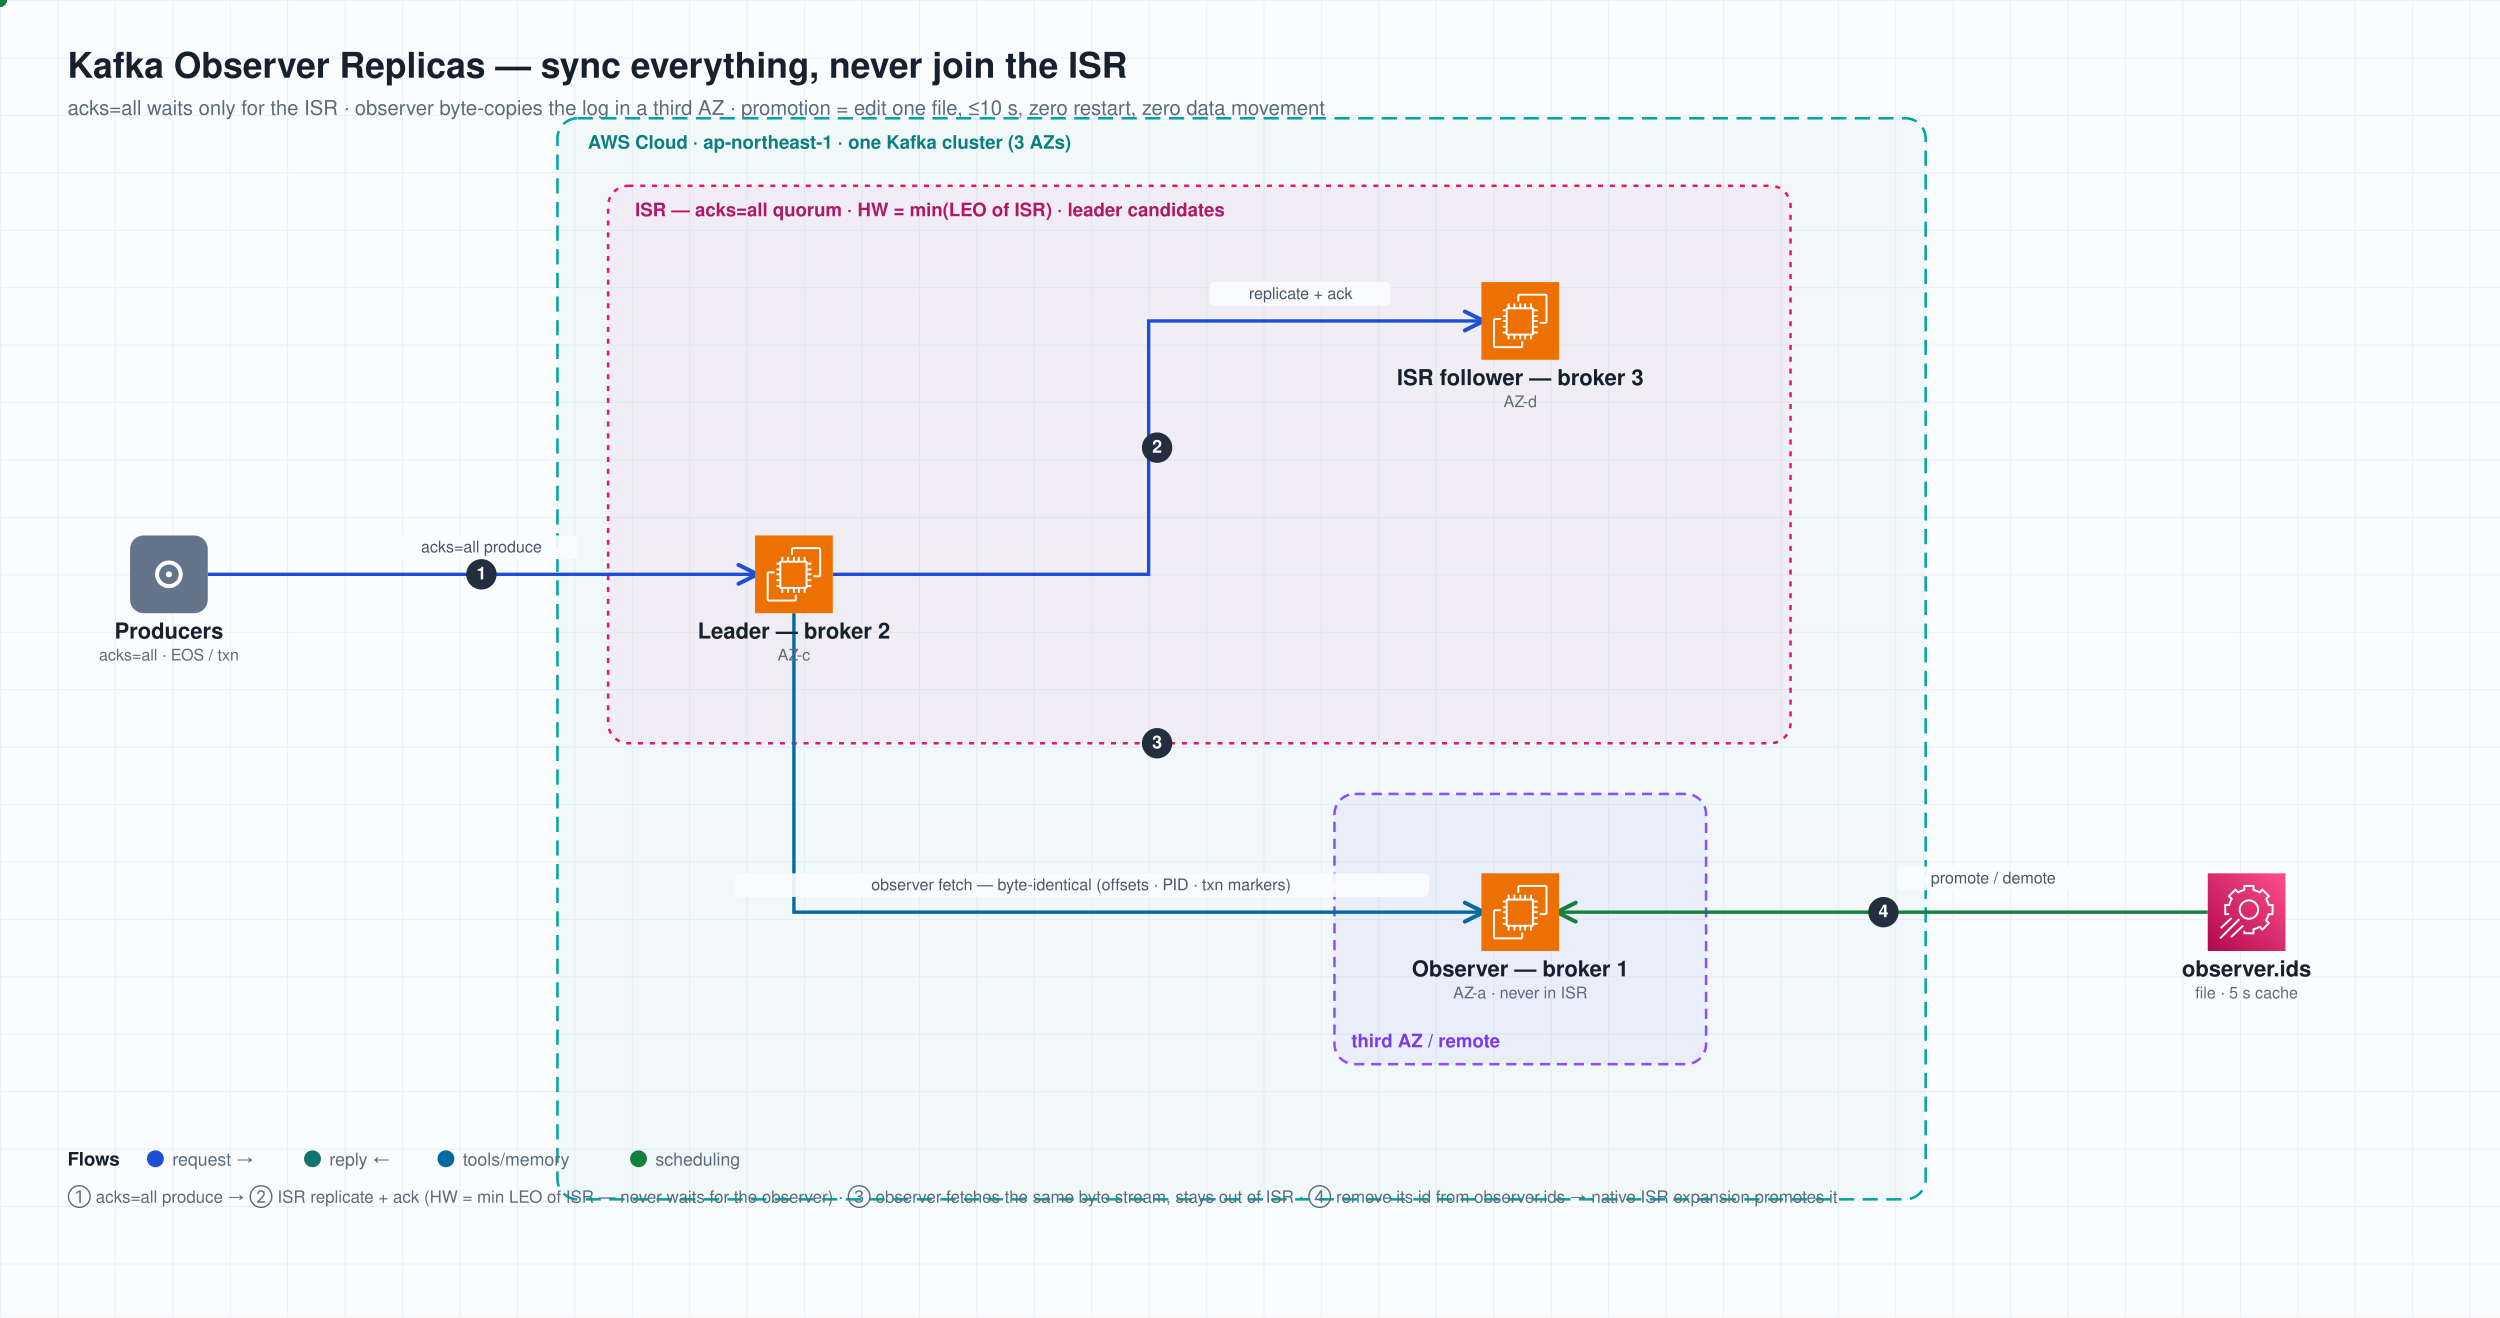
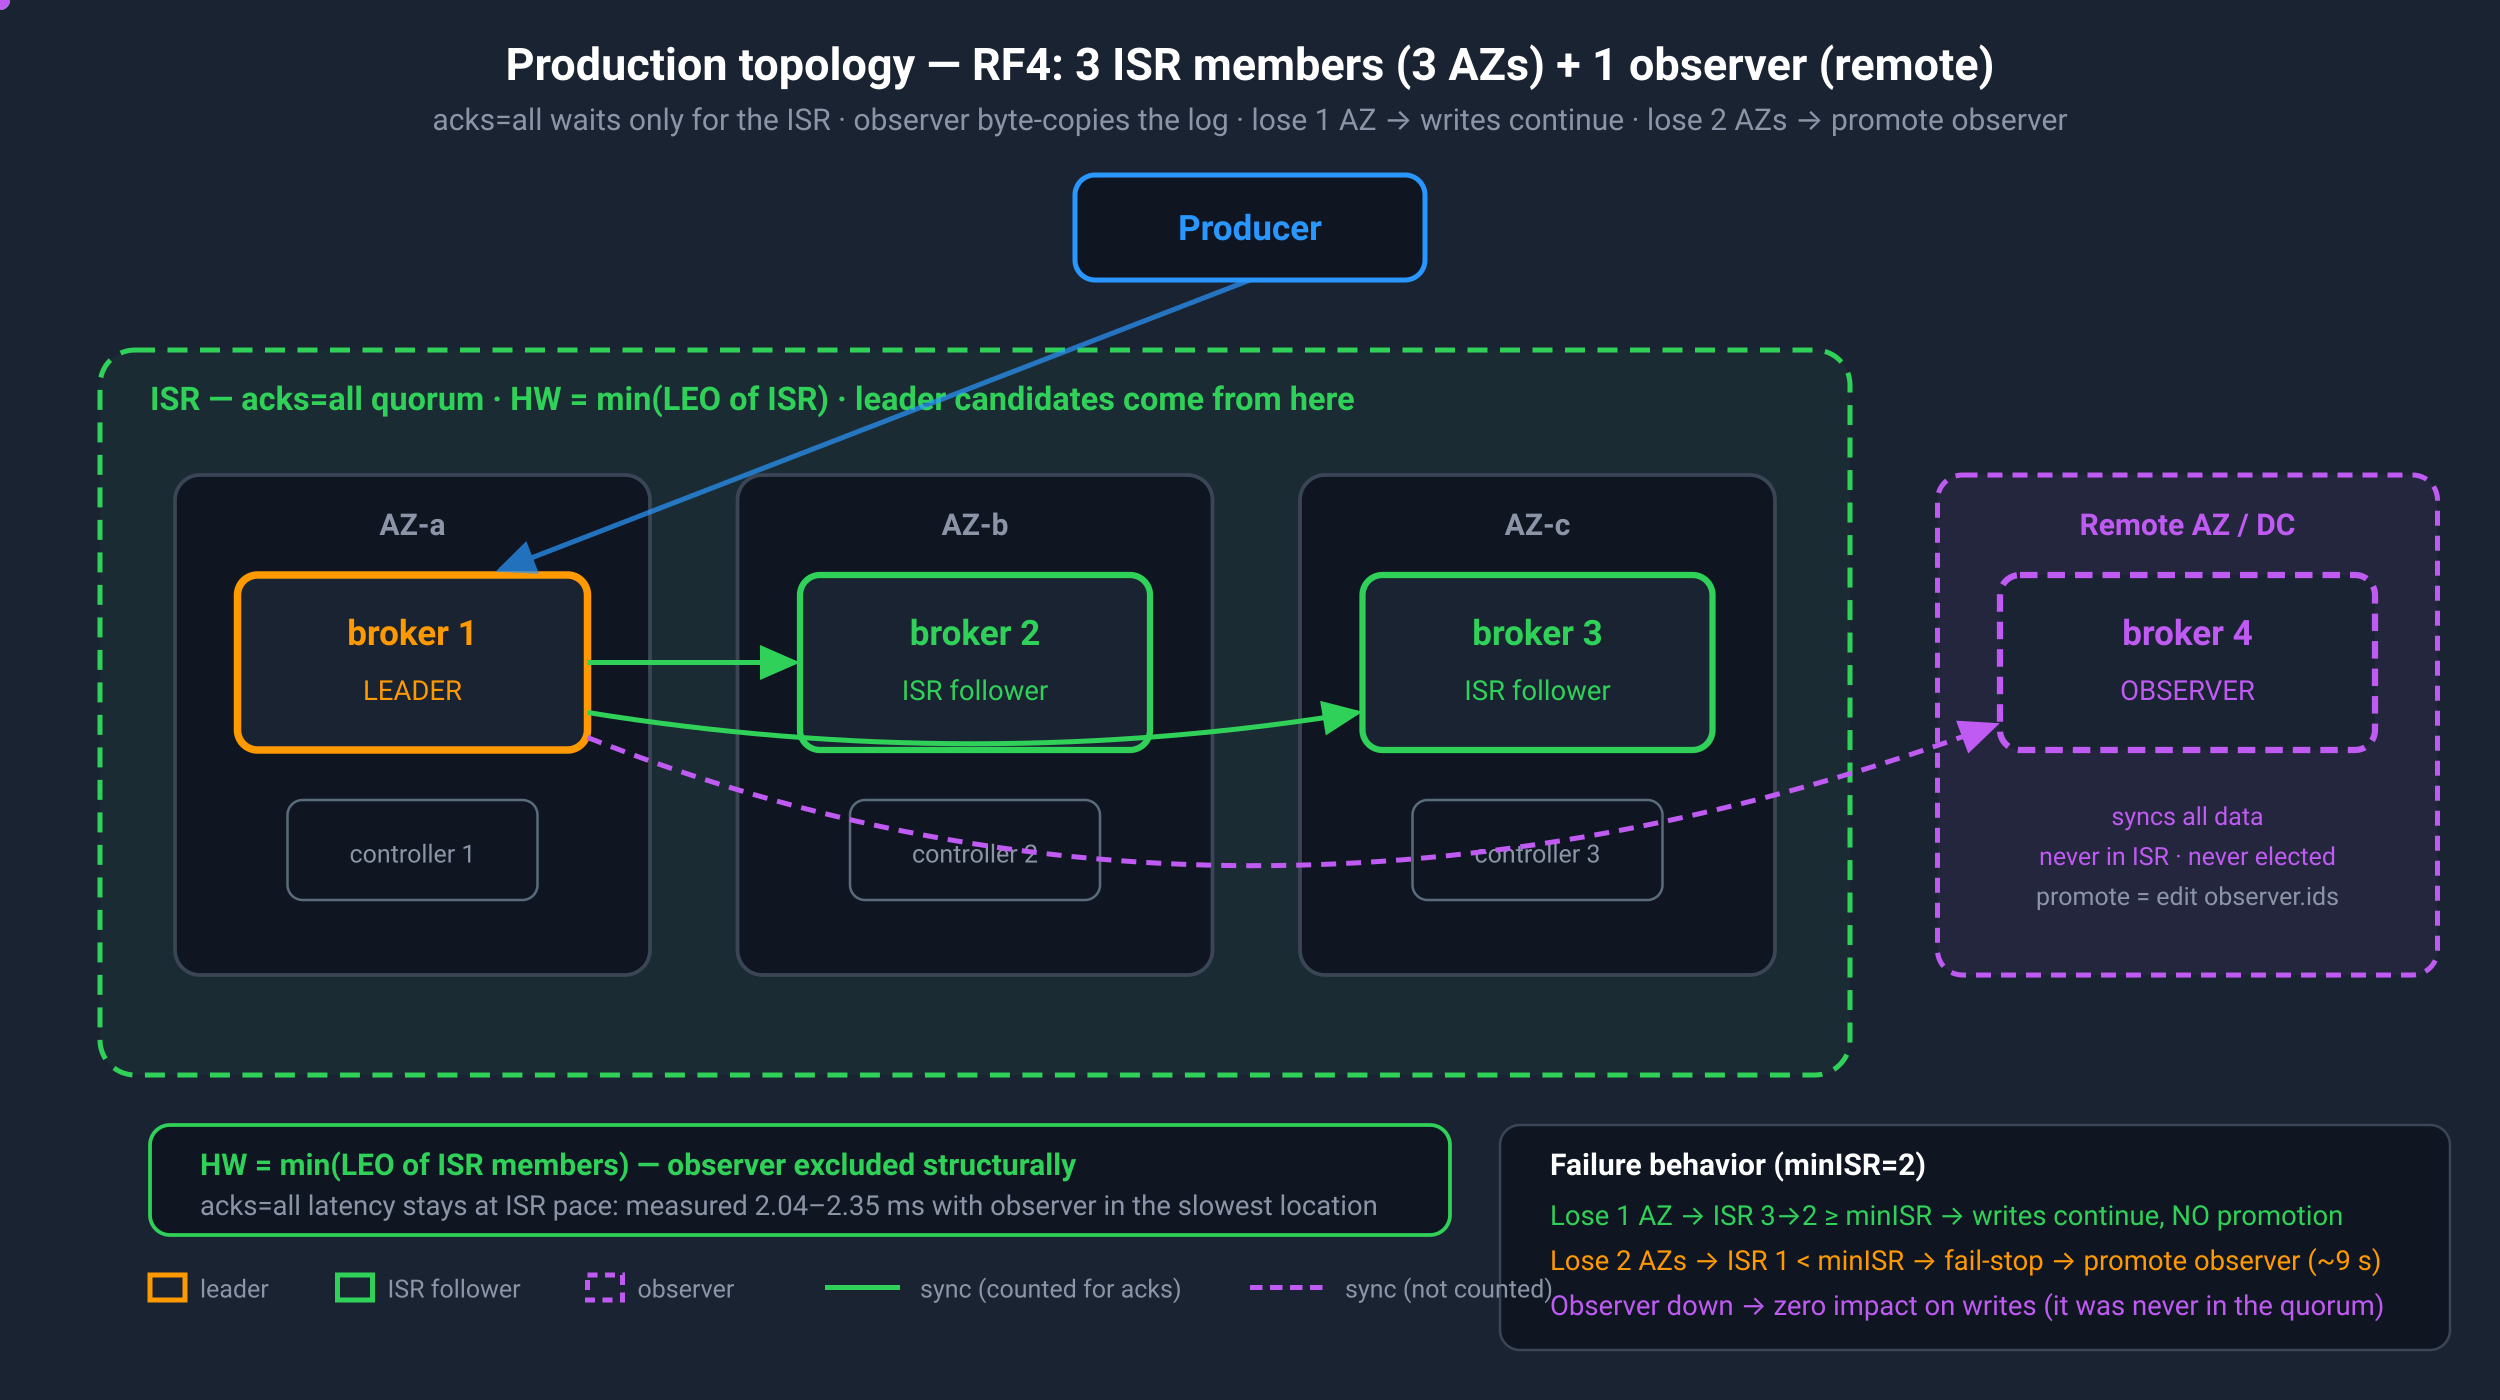
- <svg xmlns="http://www.w3.org/2000/svg" viewBox="0 0 1480 780" font-family="-apple-system,BlinkMacSystemFont,'Segoe UI',Helvetica,Arial,sans-serif" role="img" aria-label="Kafka Observer Replicas — sync everything, never join the ISR">
+ <svg xmlns="http://www.w3.org/2000/svg" viewBox="0 0 1000 560" font-family="-apple-system,BlinkMacSystemFont,'Segoe UI',Roboto,sans-serif" role="img" aria-label="Production topology: RF4 — 3 ISR brokers across 3 AZs plus 1 observer in a remote AZ/DC">
  <defs>
-     <pattern id="grid" width="34" height="34" patternUnits="userSpaceOnUse">
-       <path d="M34 0 H0 V34" fill="none" stroke="#EAEFF6" stroke-width="1" />
-     </pattern>
-     <marker id="ah" viewBox="0 0 10 10" refX="8" refY="5" markerWidth="7" markerHeight="7" orient="auto-start-reverse">
-       <path d="M1 1 L9 5 L1 9" fill="none" stroke="context-stroke" stroke-width="1.7" stroke-linecap="round" stroke-linejoin="round" />
+     <marker id="arrG" markerWidth="10" markerHeight="10" refX="7" refY="3.5" orient="auto">
+       <path d="M0,0 L8,3.5 L0,7 Z" fill="#30d158" />
    </marker>
-     <style>@media (prefers-reduced-motion: no-preference){.flow{stroke-dasharray:6 6;animation:dm .8s linear infinite}}@keyframes dm{to{stroke-dashoffset:-12}}</style>
+     <marker id="arrP" markerWidth="10" markerHeight="10" refX="7" refY="3.5" orient="auto">
+       <path d="M0,0 L8,3.5 L0,7 Z" fill="#bf5af2" />
+     </marker>
+     <marker id="arrB" markerWidth="10" markerHeight="10" refX="7" refY="3.5" orient="auto">
+       <path d="M0,0 L8,3.5 L0,7 Z" fill="#2997ff" />
+     </marker>
  </defs>
-   <rect width="1480" height="780" fill="#FBFCFE" />
-   <rect width="1480" height="780" fill="url(#grid)" />
-   <text x="40" y="46" font-size="21" font-weight="800" fill="#16202E">Kafka Observer Replicas — sync everything, never join the ISR</text>
-   <text x="40" y="68" font-size="12" fill="#5A6B7B">acks=all waits only for the ISR · observer byte-copies the log in a third AZ · promotion = edit one file, ≤10 s, zero restart, zero data movement</text>
-   <rect x="330" y="70" width="810" height="640" rx="12" fill="rgba(0,164,166,0.045)" stroke="#00A4A6" stroke-width="1.5" stroke-dasharray="9 5" />
-   <text x="348" y="88" font-size="11" font-weight="700" fill="#0B7E7F">AWS Cloud · ap-northeast-1 · one Kafka cluster (3 AZs)</text>
-   <rect x="360" y="110" width="700" height="330" rx="12" fill="rgba(231,21,123,0.04)" stroke="#E7157B" stroke-width="1.5" stroke-dasharray="3 4" />
-   <text x="376" y="128" font-size="11" font-weight="700" fill="#B21667">ISR — acks=all quorum · HW = min(LEO of ISR) · leader candidates</text>
-   <rect x="790" y="470" width="220" height="160" rx="12" fill="rgba(140,79,255,0.06)" stroke="#8C4FFF" stroke-width="1.5" stroke-dasharray="6 4" />
-   <text x="800" y="620" font-size="11" font-weight="700" fill="#7C3AED">third AZ / remote</text>
-   <path class="flow" d="M 123.0 340.0 L 447.0 340.0" fill="none" stroke="#1D4ED8" stroke-width="2" marker-end="url(#ah)" />
-   <path class="flow" d="M 493.0 340.0 L 680.0 340.0 L 680.0 190.0 L 877.0 190.0" fill="none" stroke="#1D4ED8" stroke-width="2" marker-end="url(#ah)" />
-   <path class="flow" d="M 470.0 363.0 L 470.0 540.0 L 877.0 540.0" fill="none" stroke="#0369A1" stroke-width="2" marker-end="url(#ah)" />
-   <path class="flow" d="M 1307.0 540.0 L 923.0 540.0" fill="none" stroke="#15803D" stroke-width="2" marker-end="url(#ah)" />
-   <rect x="228" y="317" width="114" height="14" rx="3" fill="#FBFCFE" opacity="0.92" />
-   <text x="285" y="327" text-anchor="middle" font-size="9.5" fill="#48586a">acks=all produce</text>
-   <rect x="716" y="167" width="107" height="14" rx="3" fill="#FBFCFE" opacity="0.92" />
-   <text x="770" y="177" text-anchor="middle" font-size="9.5" fill="#48586a">replicate + ack</text>
-   <rect x="435" y="517" width="411" height="14" rx="3" fill="#FBFCFE" opacity="0.92" />
-   <text x="640" y="527" text-anchor="middle" font-size="9.5" fill="#48586a">observer fetch — byte-identical (offsets · PID · txn markers)</text>
-   <rect x="1123" y="513" width="114" height="14" rx="3" fill="#FBFCFE" opacity="0.92" />
-   <text x="1180" y="523" text-anchor="middle" font-size="9.5" fill="#48586a">promote / demote</text>
-   <circle r="4" fill="#1D4ED8">
-     <animateMotion dur="2.4s" begin="0.00s" repeatCount="indefinite" path="M 123.0 340.0 L 447.0 340.0" />
+   <rect width="1000" height="560" fill="#1a2332" />
+   <text x="500" y="32" fill="#fff" font-size="18" font-weight="700" text-anchor="middle">Production topology — RF4: 3 ISR members (3 AZs) + 1 observer (remote)</text>
+   <text x="500" y="52" fill="#8b95a7" font-size="12" text-anchor="middle">acks=all waits only for the ISR · observer byte-copies the log · lose 1 AZ → writes continue · lose 2 AZs → promote observer</text>
+   <rect x="430" y="70" width="140" height="42" rx="8" fill="#0f1622" stroke="#2997ff" stroke-width="2" />
+   <text x="500" y="96" fill="#2997ff" font-size="14" font-weight="600" text-anchor="middle">Producer</text>
+   <rect x="40" y="140" width="700" height="290" rx="14" fill="rgba(48,209,88,0.05)" stroke="#30d158" stroke-width="2" stroke-dasharray="8 5" />
+   <text x="60" y="164" fill="#30d158" font-size="13" font-weight="700">ISR — acks=all quorum · HW = min(LEO of ISR) · leader candidates come from here</text>
+   <rect x="70" y="190" width="190" height="200" rx="10" fill="#0f1622" stroke="#3a4556" stroke-width="1.5" />
+   <text x="165" y="214" fill="#8b95a7" font-size="12" font-weight="600" text-anchor="middle">AZ-a</text>
+   <rect x="95" y="230" width="140" height="70" rx="8" fill="#1a2332" stroke="#ff9900" stroke-width="3" />
+   <text x="165" y="258" fill="#ff9900" font-size="14" font-weight="700" text-anchor="middle">broker 1</text>
+   <text x="165" y="280" fill="#ff9900" font-size="11" text-anchor="middle">LEADER</text>
+   <rect x="115" y="320" width="100" height="40" rx="6" fill="#0f1622" stroke="#5a6b7b" stroke-width="1" />
+   <text x="165" y="345" fill="#8b95a7" font-size="10" text-anchor="middle">controller 1</text>
+   <rect x="295" y="190" width="190" height="200" rx="10" fill="#0f1622" stroke="#3a4556" stroke-width="1.5" />
+   <text x="390" y="214" fill="#8b95a7" font-size="12" font-weight="600" text-anchor="middle">AZ-b</text>
+   <rect x="320" y="230" width="140" height="70" rx="8" fill="#1a2332" stroke="#30d158" stroke-width="2.5" />
+   <text x="390" y="258" fill="#30d158" font-size="14" font-weight="700" text-anchor="middle">broker 2</text>
+   <text x="390" y="280" fill="#30d158" font-size="11" text-anchor="middle">ISR follower</text>
+   <rect x="340" y="320" width="100" height="40" rx="6" fill="#0f1622" stroke="#5a6b7b" stroke-width="1" />
+   <text x="390" y="345" fill="#8b95a7" font-size="10" text-anchor="middle">controller 2</text>
+   <rect x="520" y="190" width="190" height="200" rx="10" fill="#0f1622" stroke="#3a4556" stroke-width="1.5" />
+   <text x="615" y="214" fill="#8b95a7" font-size="12" font-weight="600" text-anchor="middle">AZ-c</text>
+   <rect x="545" y="230" width="140" height="70" rx="8" fill="#1a2332" stroke="#30d158" stroke-width="2.5" />
+   <text x="615" y="258" fill="#30d158" font-size="14" font-weight="700" text-anchor="middle">broker 3</text>
+   <text x="615" y="280" fill="#30d158" font-size="11" text-anchor="middle">ISR follower</text>
+   <rect x="565" y="320" width="100" height="40" rx="6" fill="#0f1622" stroke="#5a6b7b" stroke-width="1" />
+   <text x="615" y="345" fill="#8b95a7" font-size="10" text-anchor="middle">controller 3</text>
+   <rect x="775" y="190" width="200" height="200" rx="10" fill="rgba(191,90,242,0.06)" stroke="#bf5af2" stroke-width="2" stroke-dasharray="6 4" />
+   <text x="875" y="214" fill="#bf5af2" font-size="12" font-weight="600" text-anchor="middle">Remote AZ / DC</text>
+   <rect x="800" y="230" width="150" height="70" rx="8" fill="#1a2332" stroke="#bf5af2" stroke-width="2.5" stroke-dasharray="7 4" />
+   <text x="875" y="258" fill="#bf5af2" font-size="14" font-weight="700" text-anchor="middle">broker 4</text>
+   <text x="875" y="280" fill="#bf5af2" font-size="11" text-anchor="middle">OBSERVER</text>
+   <text x="875" y="330" fill="#bf5af2" font-size="10" text-anchor="middle">syncs all data</text>
+   <text x="875" y="346" fill="#bf5af2" font-size="10" text-anchor="middle">never in ISR · never elected</text>
+   <text x="875" y="362" fill="#8b95a7" font-size="10" text-anchor="middle">promote = edit observer.ids</text>
+   <line x1="500" y1="112" x2="200" y2="228" stroke="#2997ff" stroke-width="2" marker-end="url(#arrB)" opacity="0.7" />
+   <circle r="4" fill="#2997ff">
+     <animateMotion dur="1.4s" repeatCount="indefinite" path="M500,112 L210,225" />
  </circle>
-   <circle r="4" fill="#1D4ED8">
-     <animateMotion dur="2.4s" begin="1.20s" repeatCount="indefinite" path="M 493.0 340.0 L 680.0 340.0 L 680.0 190.0 L 877.0 190.0" />
+   <line x1="235" y1="265" x2="318" y2="265" stroke="#30d158" stroke-width="2" marker-end="url(#arrG)" />
+   <circle r="4" fill="#30d158">
+     <animateMotion dur="1.2s" repeatCount="indefinite" path="M235,265 L316,265" />
  </circle>
-   <circle r="3.4" fill="#0F766E">
-     <animateMotion dur="2.6s" begin="0.00s" repeatCount="indefinite" keyPoints="1;0" keyTimes="0;1" calcMode="linear" path="M 493.0 340.0 L 680.0 340.0 L 680.0 190.0 L 877.0 190.0" />
+   <path d="M235,285 Q390,310 543,285" fill="none" stroke="#30d158" stroke-width="2" marker-end="url(#arrG)" />
+   <circle r="4" fill="#30d158">
+     <animateMotion dur="1.5s" repeatCount="indefinite" path="M235,285 Q390,310 543,285" />
  </circle>
-   <circle r="3.4" fill="#0F766E">
-     <animateMotion dur="2.6s" begin="1.30s" repeatCount="indefinite" keyPoints="1;0" keyTimes="0;1" calcMode="linear" path="M 123.0 340.0 L 447.0 340.0" />
+   <path d="M235,295 Q500,400 798,290" fill="none" stroke="#bf5af2" stroke-width="2" stroke-dasharray="6 4" marker-end="url(#arrP)" />
+   <circle r="4" fill="#bf5af2">
+     <animateMotion dur="1.9s" repeatCount="indefinite" path="M235,295 Q500,400 798,290" />
  </circle>
-   <circle r="4" fill="#0369A1">
-     <animateMotion dur="3.0s" begin="0.00s" repeatCount="indefinite" path="M 470.0 363.0 L 470.0 540.0 L 877.0 540.0" />
-   </circle>
-   <circle r="4" fill="#15803D">
-     <animateMotion dur="2.2s" begin="0.00s" repeatCount="indefinite" path="M 1307.0 540.0 L 923.0 540.0" />
-   </circle>
-   <rect x="77.0" y="317.0" width="46" height="46" rx="8" fill="#64748B" />
-   <circle cx="100" cy="340" r="7" fill="none" stroke="#fff" stroke-width="2.4" />
-   <circle cx="100" cy="340" r="1.8" fill="#fff" />
-   <text x="100" y="378" text-anchor="middle" font-size="13" font-weight="700" fill="#16202E">Producers</text>
-   <text x="100" y="391" text-anchor="middle" font-size="9.5" fill="#5A6B7B">acks=all · EOS / txn</text>
-   <g transform="translate(447.00,317.00) scale(0.575)">
-     <defs>
-       <linearGradient x1="0%" y1="100%" x2="100%" y2="0%" id="ec2__linearGradient-1">
-         <stop stop-color="#C8511B" offset="0%" />
-         <stop stop-color="#FF9900" offset="100%" />
-       </linearGradient>
-     </defs>
-     <g id="ec2__Icon-Architecture/64/Arch_Amazon-EC2_64" stroke="none" stroke-width="1" fill="none" fill-rule="evenodd">
-       <g id="ec2__Icon-Architecture-BG/64/Compute" fill="#ED7100">
-         <rect id="ec2__Rectangle" x="0" y="0" width="80" height="80" />
-       </g>
-       <path d="M27,53 L52,53 L52,28 L27,28 L27,53 Z M54,28 L58,28 L58,30 L54,30 L54,34 L58,34 L58,36 L54,36 L54,39 L58,39 L58,41 L54,41 L54,45 L58,45 L58,47 L54,47 L54,51 L58,51 L58,53 L54,53 L54,53.136 C54,54.164 53.164,55 52.136,55 L52,55 L52,59 L50,59 L50,55 L46,55 L46,59 L44,59 L44,55 L41,55 L41,59 L39,59 L39,55 L35,55 L35,59 L33,59 L33,55 L29,55 L29,59 L27,59 L27,55 L26.864,55 C25.836,55 25,54.164 25,53.136 L25,53 L22,53 L22,51 L25,51 L25,47 L22,47 L22,45 L25,45 L25,41 L22,41 L22,39 L25,39 L25,36 L22,36 L22,34 L25,34 L25,30 L22,30 L22,28 L25,28 L25,27.864 C25,26.836 25.836,26 26.864,26 L27,26 L27,22 L29,22 L29,26 L33,26 L33,22 L35,22 L35,26 L39,26 L39,22 L41,22 L41,26 L44,26 L44,22 L46,22 L46,26 L50,26 L50,22 L52,22 L52,26 L52.136,26 C53.164,26 54,26.836 54,27.864 L54,28 Z M41,65.876 C41,65.944 40.944,66 40.876,66 L14.124,66 C14.056,66 14,65.944 14,65.876 L14,39.124 C14,39.056 14.056,39 14.124,39 L20,39 L20,37 L14.124,37 C12.953,37 12,37.953 12,39.124 L12,65.876 C12,67.047 12.953,68 14.124,68 L40.876,68 C42.047,68 43,67.047 43,65.876 L43,61 L41,61 L41,65.876 Z M68,14.124 L68,40.876 C68,42.047 67.047,43 65.876,43 L60,43 L60,41 L65.876,41 C65.944,41 66,40.944 66,40.876 L66,14.124 C66,14.056 65.944,14 65.876,14 L39.124,14 C39.056,14 39,14.056 39,14.124 L39,20 L37,20 L37,14.124 C37,12.953 37.953,12 39.124,12 L65.876,12 C67.047,12 68,12.953 68,14.124 L68,14.124 Z" id="ec2__Amazon-EC2_Icon_64_Squid" fill="#FFFFFF" />
-     </g>
+   <rect x="60" y="450" width="520" height="44" rx="8" fill="#0f1622" stroke="#30d158" stroke-width="1.5" />
+   <text x="80" y="470" fill="#30d158" font-size="12" font-weight="600">HW = min(LEO of ISR members) — observer excluded structurally</text>
+   <text x="80" y="486" fill="#8b95a7" font-size="11">acks=all latency stays at ISR pace: measured 2.04–2.35 ms with observer in the slowest location</text>
+   <rect x="600" y="450" width="380" height="90" rx="8" fill="#0f1622" stroke="#3a4556" stroke-width="1" />
+   <text x="620" y="470" fill="#fff" font-size="12" font-weight="700">Failure behavior (minISR=2)</text>
+   <text x="620" y="490" fill="#30d158" font-size="11">Lose 1 AZ → ISR 3→2 ≥ minISR → writes continue, NO promotion</text>
+   <text x="620" y="508" fill="#ff9900" font-size="11">Lose 2 AZs → ISR 1 &lt; minISR → fail-stop → promote observer (~9 s)</text>
+   <text x="620" y="526" fill="#bf5af2" font-size="11">Observer down → zero impact on writes (it was never in the quorum)</text>
+   <g font-size="10" fill="#8b95a7">
+     <rect x="60" y="510" width="14" height="10" fill="none" stroke="#ff9900" stroke-width="2" />
+     <text x="80" y="519">leader</text>
+     <rect x="135" y="510" width="14" height="10" fill="none" stroke="#30d158" stroke-width="2" />
+     <text x="155" y="519">ISR follower</text>
+     <rect x="235" y="510" width="14" height="10" fill="none" stroke="#bf5af2" stroke-width="2" stroke-dasharray="4 3" />
+     <text x="255" y="519">observer</text>
+     <line x1="330" y1="515" x2="360" y2="515" stroke="#30d158" stroke-width="2" />
+     <text x="368" y="519">sync (counted for acks)</text>
+     <line x1="500" y1="515" x2="530" y2="515" stroke="#bf5af2" stroke-width="2" stroke-dasharray="5 3" />
+     <text x="538" y="519">sync (not counted)</text>
  </g>
-   <text x="470" y="378" text-anchor="middle" font-size="13" font-weight="700" fill="#16202E">Leader — broker 2</text>
-   <text x="470" y="391" text-anchor="middle" font-size="9.5" fill="#5A6B7B">AZ-c</text>
-   <g transform="translate(877.00,167.00) scale(0.575)">
-     <defs>
-       <linearGradient x1="0%" y1="100%" x2="100%" y2="0%" id="ec2__linearGradient-1">
-         <stop stop-color="#C8511B" offset="0%" />
-         <stop stop-color="#FF9900" offset="100%" />
-       </linearGradient>
-     </defs>
-     <g id="ec2__Icon-Architecture/64/Arch_Amazon-EC2_64" stroke="none" stroke-width="1" fill="none" fill-rule="evenodd">
-       <g id="ec2__Icon-Architecture-BG/64/Compute" fill="#ED7100">
-         <rect id="ec2__Rectangle" x="0" y="0" width="80" height="80" />
-       </g>
-       <path d="M27,53 L52,53 L52,28 L27,28 L27,53 Z M54,28 L58,28 L58,30 L54,30 L54,34 L58,34 L58,36 L54,36 L54,39 L58,39 L58,41 L54,41 L54,45 L58,45 L58,47 L54,47 L54,51 L58,51 L58,53 L54,53 L54,53.136 C54,54.164 53.164,55 52.136,55 L52,55 L52,59 L50,59 L50,55 L46,55 L46,59 L44,59 L44,55 L41,55 L41,59 L39,59 L39,55 L35,55 L35,59 L33,59 L33,55 L29,55 L29,59 L27,59 L27,55 L26.864,55 C25.836,55 25,54.164 25,53.136 L25,53 L22,53 L22,51 L25,51 L25,47 L22,47 L22,45 L25,45 L25,41 L22,41 L22,39 L25,39 L25,36 L22,36 L22,34 L25,34 L25,30 L22,30 L22,28 L25,28 L25,27.864 C25,26.836 25.836,26 26.864,26 L27,26 L27,22 L29,22 L29,26 L33,26 L33,22 L35,22 L35,26 L39,26 L39,22 L41,22 L41,26 L44,26 L44,22 L46,22 L46,26 L50,26 L50,22 L52,22 L52,26 L52.136,26 C53.164,26 54,26.836 54,27.864 L54,28 Z M41,65.876 C41,65.944 40.944,66 40.876,66 L14.124,66 C14.056,66 14,65.944 14,65.876 L14,39.124 C14,39.056 14.056,39 14.124,39 L20,39 L20,37 L14.124,37 C12.953,37 12,37.953 12,39.124 L12,65.876 C12,67.047 12.953,68 14.124,68 L40.876,68 C42.047,68 43,67.047 43,65.876 L43,61 L41,61 L41,65.876 Z M68,14.124 L68,40.876 C68,42.047 67.047,43 65.876,43 L60,43 L60,41 L65.876,41 C65.944,41 66,40.944 66,40.876 L66,14.124 C66,14.056 65.944,14 65.876,14 L39.124,14 C39.056,14 39,14.056 39,14.124 L39,20 L37,20 L37,14.124 C37,12.953 37.953,12 39.124,12 L65.876,12 C67.047,12 68,12.953 68,14.124 L68,14.124 Z" id="ec2__Amazon-EC2_Icon_64_Squid" fill="#FFFFFF" />
-     </g>
-   </g>
-   <text x="900" y="228" text-anchor="middle" font-size="13" font-weight="700" fill="#16202E">ISR follower — broker 3</text>
-   <text x="900" y="241" text-anchor="middle" font-size="9.5" fill="#5A6B7B">AZ-d</text>
-   <g transform="translate(877.00,517.00) scale(0.575)">
-     <defs>
-       <linearGradient x1="0%" y1="100%" x2="100%" y2="0%" id="ec2__linearGradient-1">
-         <stop stop-color="#C8511B" offset="0%" />
-         <stop stop-color="#FF9900" offset="100%" />
-       </linearGradient>
-     </defs>
-     <g id="ec2__Icon-Architecture/64/Arch_Amazon-EC2_64" stroke="none" stroke-width="1" fill="none" fill-rule="evenodd">
-       <g id="ec2__Icon-Architecture-BG/64/Compute" fill="#ED7100">
-         <rect id="ec2__Rectangle" x="0" y="0" width="80" height="80" />
-       </g>
-       <path d="M27,53 L52,53 L52,28 L27,28 L27,53 Z M54,28 L58,28 L58,30 L54,30 L54,34 L58,34 L58,36 L54,36 L54,39 L58,39 L58,41 L54,41 L54,45 L58,45 L58,47 L54,47 L54,51 L58,51 L58,53 L54,53 L54,53.136 C54,54.164 53.164,55 52.136,55 L52,55 L52,59 L50,59 L50,55 L46,55 L46,59 L44,59 L44,55 L41,55 L41,59 L39,59 L39,55 L35,55 L35,59 L33,59 L33,55 L29,55 L29,59 L27,59 L27,55 L26.864,55 C25.836,55 25,54.164 25,53.136 L25,53 L22,53 L22,51 L25,51 L25,47 L22,47 L22,45 L25,45 L25,41 L22,41 L22,39 L25,39 L25,36 L22,36 L22,34 L25,34 L25,30 L22,30 L22,28 L25,28 L25,27.864 C25,26.836 25.836,26 26.864,26 L27,26 L27,22 L29,22 L29,26 L33,26 L33,22 L35,22 L35,26 L39,26 L39,22 L41,22 L41,26 L44,26 L44,22 L46,22 L46,26 L50,26 L50,22 L52,22 L52,26 L52.136,26 C53.164,26 54,26.836 54,27.864 L54,28 Z M41,65.876 C41,65.944 40.944,66 40.876,66 L14.124,66 C14.056,66 14,65.944 14,65.876 L14,39.124 C14,39.056 14.056,39 14.124,39 L20,39 L20,37 L14.124,37 C12.953,37 12,37.953 12,39.124 L12,65.876 C12,67.047 12.953,68 14.124,68 L40.876,68 C42.047,68 43,67.047 43,65.876 L43,61 L41,61 L41,65.876 Z M68,14.124 L68,40.876 C68,42.047 67.047,43 65.876,43 L60,43 L60,41 L65.876,41 C65.944,41 66,40.944 66,40.876 L66,14.124 C66,14.056 65.944,14 65.876,14 L39.124,14 C39.056,14 39,14.056 39,14.124 L39,20 L37,20 L37,14.124 C37,12.953 37.953,12 39.124,12 L65.876,12 C67.047,12 68,12.953 68,14.124 L68,14.124 Z" id="ec2__Amazon-EC2_Icon_64_Squid" fill="#FFFFFF" />
-     </g>
-   </g>
-   <text x="900" y="578" text-anchor="middle" font-size="13" font-weight="700" fill="#16202E">Observer — broker 1</text>
-   <text x="900" y="591" text-anchor="middle" font-size="9.5" fill="#5A6B7B">AZ-a · never in ISR</text>
-   <g transform="translate(1307.00,517.00) scale(0.575)">
-     <defs>
-       <linearGradient x1="0%" y1="100%" x2="100%" y2="0%" id="appconfig__linearGradient-1">
-         <stop stop-color="#B0084D" offset="0%" />
-         <stop stop-color="#FF4F8B" offset="100%" />
-       </linearGradient>
-     </defs>
-     <g id="appconfig__Icon-Architecture/64/Arch_AWS-App-Config_64" stroke="none" stroke-width="1" fill="none" fill-rule="evenodd">
-       <g id="appconfig__Icon-Architecture-BG/64/Management-Governance" fill="url(#appconfig__linearGradient-1)">
-         <rect id="appconfig__Rectangle" x="0" y="0" width="80" height="80" />
-       </g>
-       <path d="M50.871,37.366 C50.871,42.053 47.058,45.866 42.371,45.866 C37.684,45.866 33.871,42.053 33.871,37.366 C33.871,32.679 37.684,28.866 42.371,28.866 C47.058,28.866 50.871,32.679 50.871,37.366 L50.871,37.366 Z M52.871,37.366 C52.871,31.576 48.161,26.866 42.371,26.866 C36.581,26.866 31.871,31.576 31.871,37.366 C31.871,43.156 36.581,47.866 42.371,47.866 C48.161,47.866 52.871,43.156 52.871,37.366 L52.871,37.366 Z M47.91,62.418 C48.1,62.218 48.197,61.949 48.182,61.674 L47.999,58.473 C49.846,57.979 51.611,57.248 53.265,56.291 L55.4,58.685 C55.583,58.89 55.843,59.011 56.118,59.019 C56.394,59.042 56.659,58.921 56.853,58.726 L63.702,51.878 C63.896,51.683 64.003,51.417 63.995,51.142 C63.987,50.867 63.866,50.608 63.661,50.425 L61.259,48.283 C62.214,46.631 62.944,44.868 63.437,43.023 L66.649,43.207 C66.934,43.223 67.193,43.124 67.393,42.936 C67.594,42.747 67.707,42.484 67.707,42.209 L67.707,32.524 C67.707,32.249 67.594,31.986 67.393,31.797 C67.194,31.608 66.921,31.51 66.65,31.525 L63.434,31.708 C62.941,29.867 62.211,28.106 61.255,26.453 L63.661,24.307 C63.866,24.124 63.987,23.865 63.995,23.589 C64.003,23.314 63.896,23.048 63.702,22.854 L56.853,16.006 C56.659,15.81 56.392,15.696 56.118,15.713 C55.843,15.721 55.584,15.842 55.4,16.047 L53.247,18.46 C51.597,17.505 49.838,16.776 47.999,16.284 L48.182,13.057 C48.197,12.783 48.1,12.513 47.91,12.314 C47.722,12.114 47.459,12 47.183,12 L37.499,12 C37.224,12 36.961,12.114 36.772,12.314 C36.583,12.513 36.485,12.783 36.501,13.057 L36.683,16.282 C34.844,16.773 33.084,17.502 31.432,18.456 L29.282,16.047 C29.099,15.842 28.84,15.721 28.564,15.713 C28.295,15.698 28.023,15.811 27.829,16.006 L20.98,22.854 C20.786,23.048 20.68,23.314 20.687,23.589 C20.695,23.864 20.816,24.124 21.021,24.307 L23.433,26.458 C22.476,28.109 21.745,29.869 21.251,31.708 L18.032,31.525 C17.759,31.509 17.488,31.608 17.289,31.797 C17.089,31.986 16.975,32.249 16.975,32.524 L16.975,42.209 C16.975,42.484 17.089,42.747 17.289,42.936 C17.489,43.125 17.761,43.229 18.034,43.207 L21.985,42.976 L21.868,40.979 L18.975,41.149 L18.975,33.582 L21.966,33.752 C22.454,33.776 22.889,33.451 22.998,32.975 C23.496,30.783 24.358,28.704 25.563,26.799 C25.824,26.386 25.748,25.844 25.384,25.518 L23.143,23.519 L28.495,18.168 L30.492,20.407 C30.817,20.771 31.359,20.846 31.771,20.586 C33.678,19.385 35.756,18.525 37.949,18.03 C38.427,17.922 38.756,17.485 38.727,16.997 L38.558,14 L46.125,14 L45.955,16.999 C45.927,17.487 46.256,17.924 46.732,18.032 C48.925,18.527 51.002,19.388 52.906,20.591 C53.317,20.849 53.86,20.776 54.186,20.411 L56.187,18.168 L61.539,23.519 L59.304,25.513 C58.939,25.839 58.863,26.38 59.124,26.793 C60.328,28.7 61.19,30.78 61.686,32.974 C61.795,33.451 62.237,33.776 62.719,33.752 L65.707,33.582 L65.707,41.15 L62.723,40.979 C62.237,40.954 61.798,41.28 61.689,41.757 C61.192,43.956 60.331,46.037 59.128,47.942 C58.867,48.355 58.943,48.897 59.308,49.222 L61.539,51.212 L56.188,56.564 L54.204,54.34 C53.878,53.973 53.336,53.899 52.924,54.16 C51.017,55.365 48.934,56.228 46.732,56.725 C46.256,56.833 45.927,57.27 45.955,57.758 L46.125,60.731 L38.591,60.731 L38.727,59.185 L36.735,59.009 L36.503,61.643 C36.478,61.923 36.572,62.199 36.762,62.407 C36.951,62.614 37.219,62.731 37.499,62.731 L47.183,62.731 C47.459,62.731 47.722,62.618 47.91,62.418 L47.91,62.418 Z M37.101,54.554 L35.726,53.102 L23.215,64.956 L24.59,66.408 L37.101,54.554 Z M25.246,46.654 L23.875,45.198 L12.68,55.735 L14.051,57.191 L25.246,46.654 Z M13.414,67.706 L12,66.292 L31.756,46.536 L33.17,47.95 L13.414,67.706 Z" id="appconfig__AWS-App-Config_Icon_64_Squid" fill="#FFFFFF" />
-     </g>
-   </g>
-   <text x="1330" y="578" text-anchor="middle" font-size="13" font-weight="700" fill="#16202E">observer.ids</text>
-   <text x="1330" y="591" text-anchor="middle" font-size="9.5" fill="#5A6B7B">file · 5 s cache</text>
-   <circle cx="285" cy="340" r="9" fill="#232F3E" />
-   <text x="285" y="343" text-anchor="middle" font-size="10.5" font-weight="700" fill="#fff">1</text>
-   <circle cx="685" cy="265" r="9" fill="#232F3E" />
-   <text x="685" y="268" text-anchor="middle" font-size="10.5" font-weight="700" fill="#fff">2</text>
-   <circle cx="685" cy="440" r="9" fill="#232F3E" />
-   <text x="685" y="443" text-anchor="middle" font-size="10.5" font-weight="700" fill="#fff">3</text>
-   <circle cx="1115" cy="540" r="9" fill="#232F3E" />
-   <text x="1115" y="543" text-anchor="middle" font-size="10.5" font-weight="700" fill="#fff">4</text>
-   <text x="40" y="690" font-size="11" font-weight="700" fill="#16202E">Flows</text>
-   <circle cx="92" cy="686" r="5" fill="#1D4ED8" />
-   <text x="102" y="690" font-size="10.5" fill="#5A6B7B">request →</text>
-   <circle cx="185" cy="686" r="5" fill="#0F766E" />
-   <text x="195" y="690" font-size="10.5" fill="#5A6B7B">reply ←</text>
-   <circle cx="264" cy="686" r="5" fill="#0369A1" />
-   <text x="274" y="690" font-size="10.5" fill="#5A6B7B">tools/memory</text>
-   <circle cx="378" cy="686" r="5" fill="#15803D" />
-   <text x="388" y="690" font-size="10.5" fill="#5A6B7B">scheduling</text>
-   <text x="40" y="712" font-size="10" fill="#5A6B7B">① acks=all produce → ② ISR replicate + ack (HW = min LEO of ISR — never waits for the observer) · ③ observer fetches the same byte stream, stays out of ISR · ④ remove its id from observer.ids → native ISR expansion promotes it</text>
</svg>
